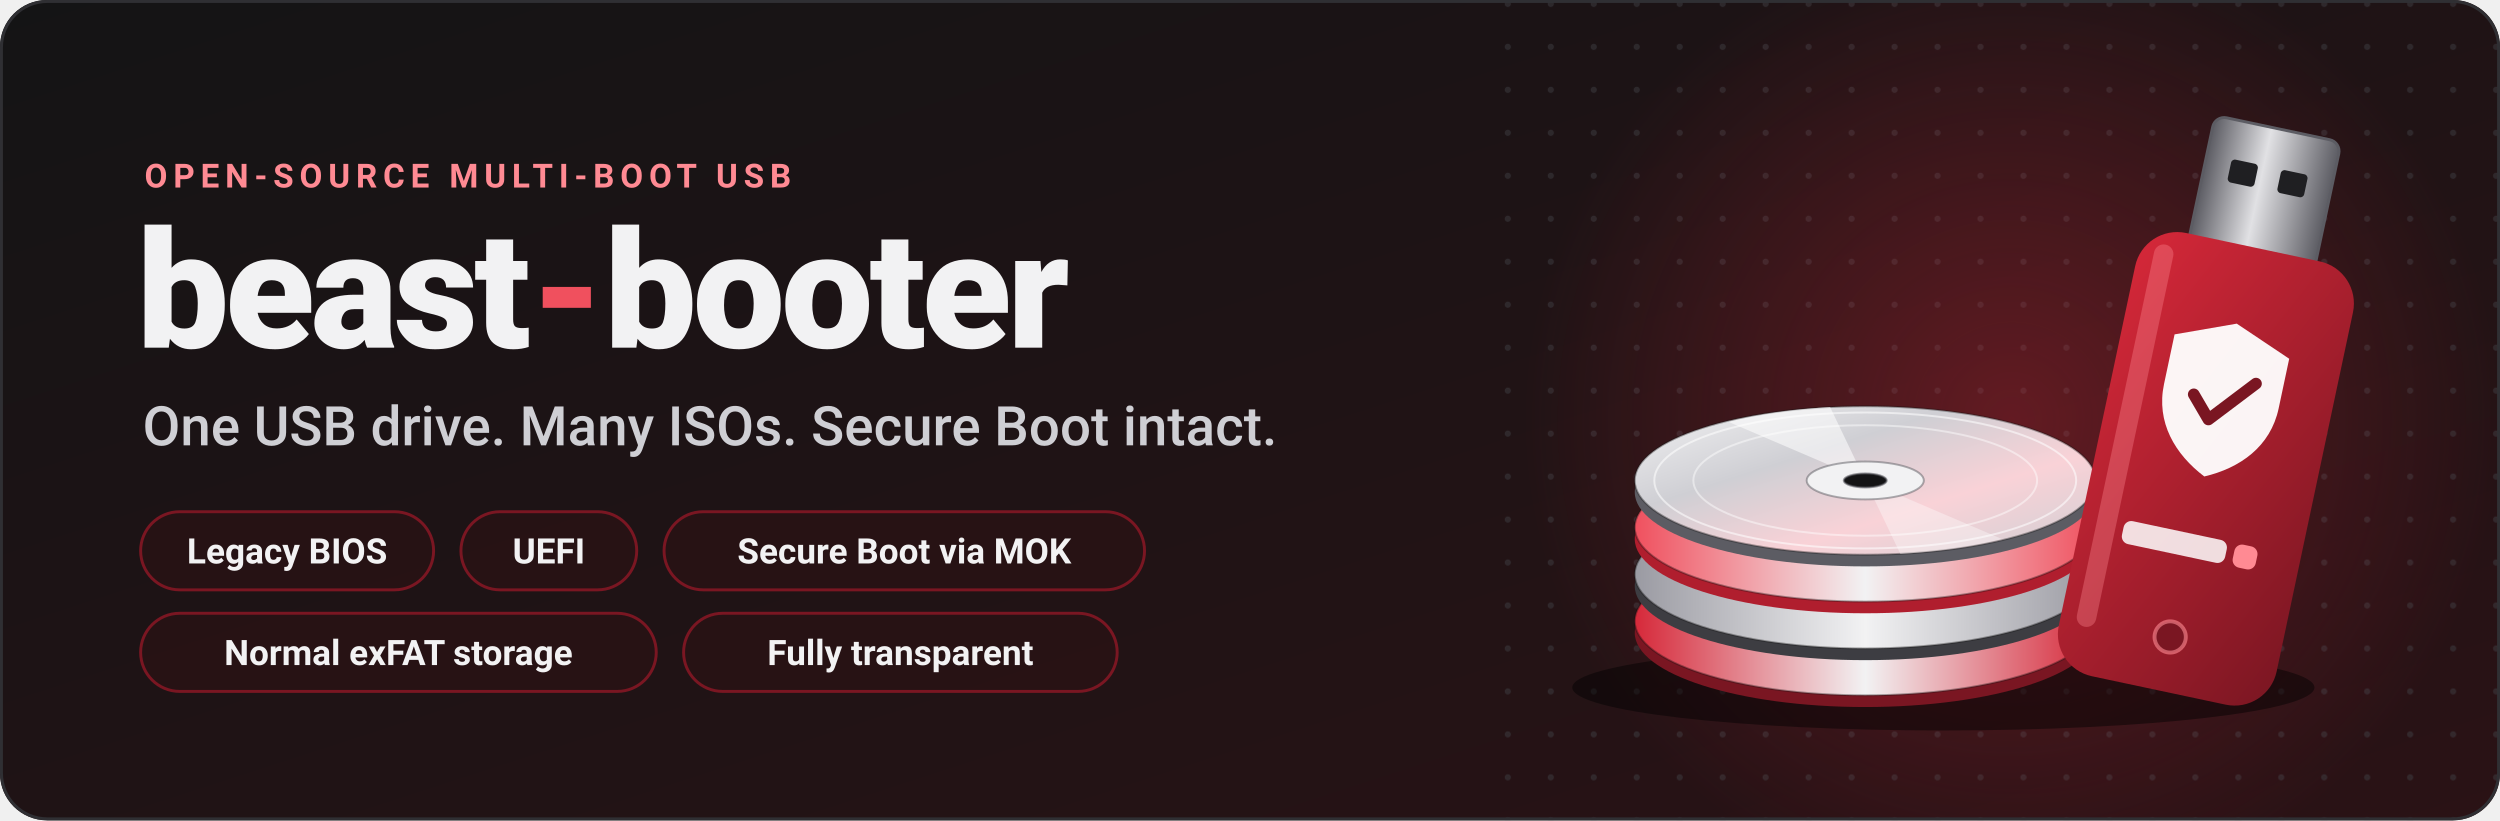
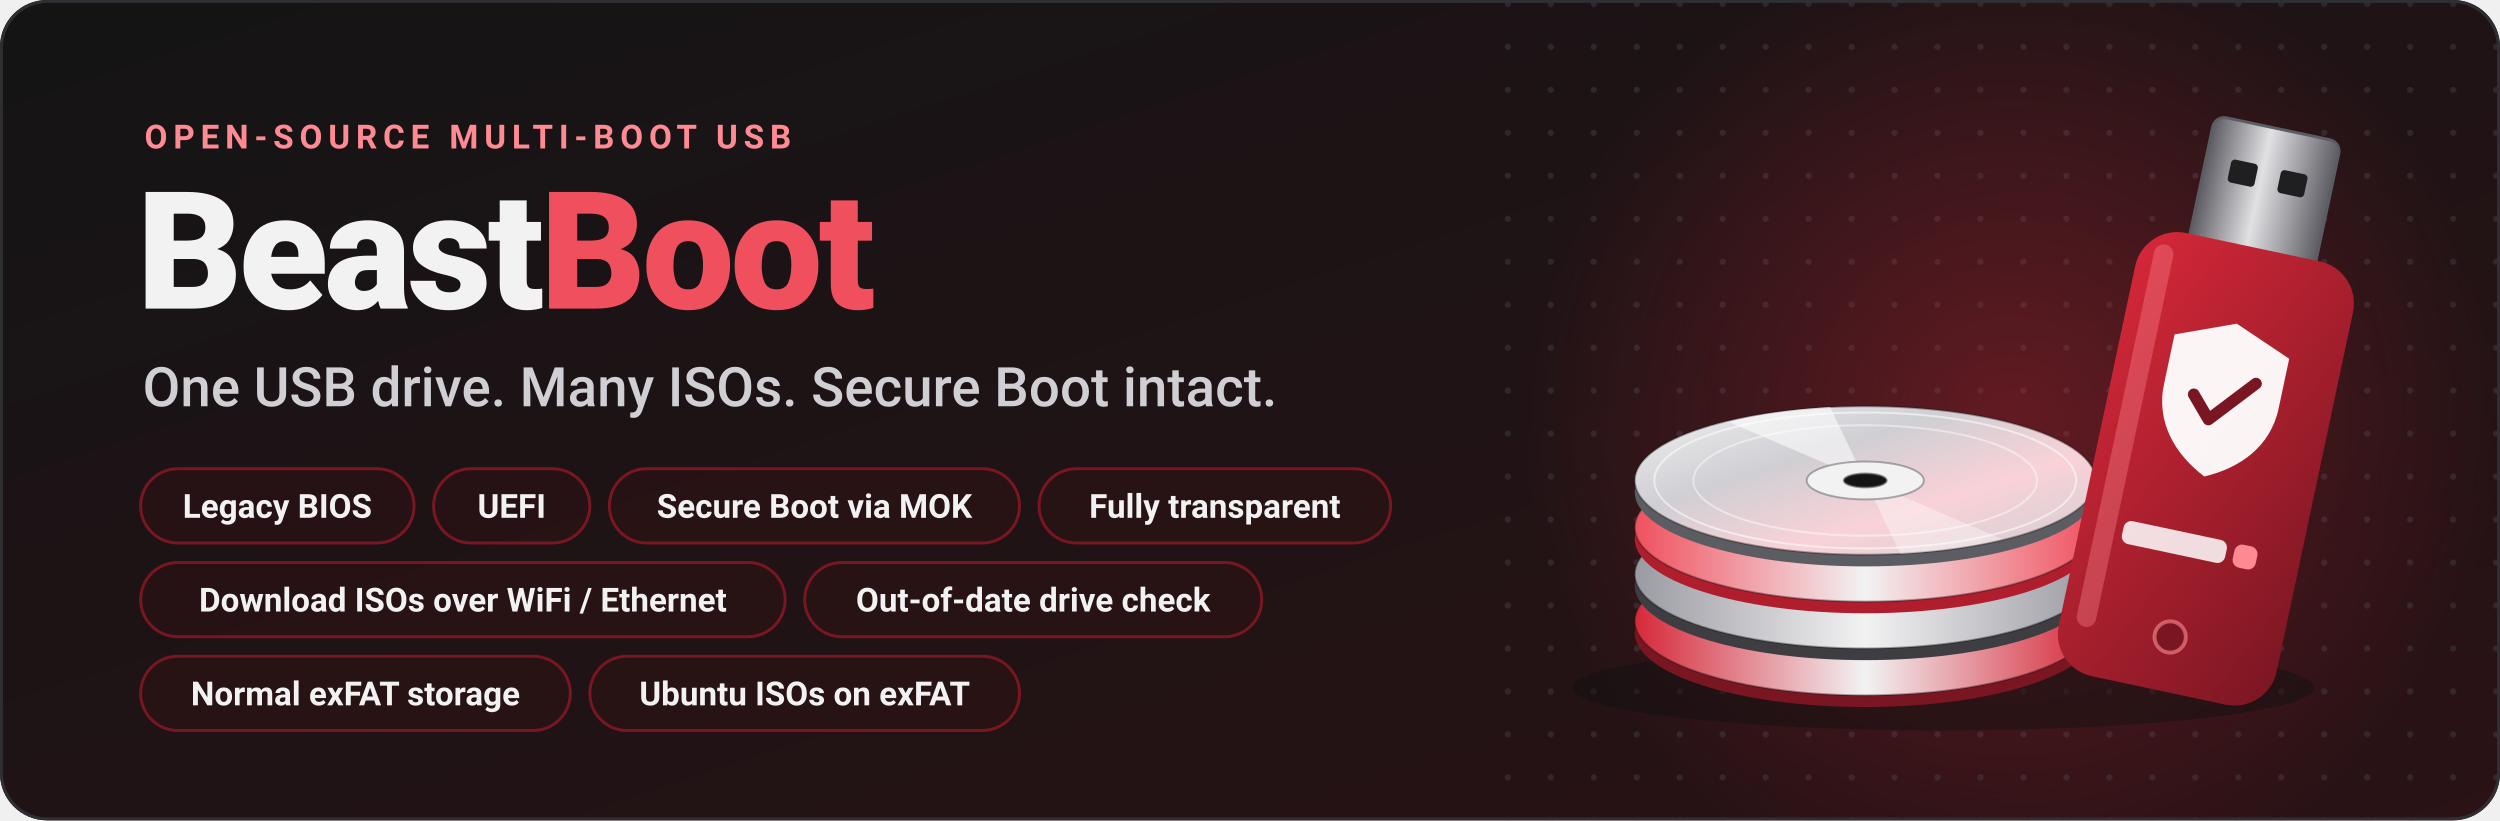
<svg xmlns="http://www.w3.org/2000/svg" width="1280" height="420" viewBox="0 0 1280 420" role="img" aria-labelledby="t d">
  <defs>
    <style>text{font-family:system-ui, -apple-system, 'Segoe UI', Roboto, 'Helvetica Neue', Helvetica, Arial, 'Noto Sans', 'Liberation Sans', sans-serif}</style>
    <linearGradient id="bg" x1="0" y1="0" x2="1" y2="1">
      <stop offset="0" stop-color="#141415" />
      <stop offset="1" stop-color="#2A1215" />
    </linearGradient>
    <radialGradient id="glow" cx="0.5" cy="0.5" r="0.5">
      <stop offset="0" stop-color="#D62839" stop-opacity="0.36" />
      <stop offset="1" stop-color="#D62839" stop-opacity="0" />
    </radialGradient>
    <linearGradient id="face" x1="0" y1="0" x2="1" y2="1">
      <stop offset="0" stop-color="#F2F2F3" />
      <stop offset="0.35" stop-color="#CFCFD4" />
      <stop offset="0.65" stop-color="#F9D2D7" />
      <stop offset="1" stop-color="#CFCFD4" />
    </linearGradient>
    <linearGradient id="tint0" x1="0" y1="0" x2="1" y2="0">
      <stop offset="0" stop-color="#D62839" />
      <stop offset="0.5" stop-color="#F2F2F3" />
      <stop offset="1" stop-color="#D62839" />
    </linearGradient>
    <linearGradient id="tint1" x1="0" y1="0" x2="1" y2="0">
      <stop offset="0" stop-color="#9A9AA2" />
      <stop offset="0.5" stop-color="#F2F2F3" />
      <stop offset="1" stop-color="#9A9AA2" />
    </linearGradient>
    <linearGradient id="tint2" x1="0" y1="0" x2="1" y2="0">
      <stop offset="0" stop-color="#F0505E" />
      <stop offset="0.5" stop-color="#F2F2F3" />
      <stop offset="1" stop-color="#F0505E" />
    </linearGradient>
    <linearGradient id="body" x1="0" y1="0" x2="1" y2="1">
      <stop offset="0" stop-color="#D62839" />
      <stop offset="1" stop-color="#7A1622" />
    </linearGradient>
    <linearGradient id="metal" x1="0" y1="0" x2="1" y2="0">
      <stop offset="0" stop-color="#5C5C63" />
      <stop offset="0.45" stop-color="#E1E1E4" />
      <stop offset="1" stop-color="#5C5C63" />
    </linearGradient>
    <pattern id="dots" width="22" height="22" patternUnits="userSpaceOnUse">
      <circle cx="2" cy="2" r="1.6" fill="#3D3D42" />
    </pattern>
    <clipPath id="card">
      <rect width="1280" height="420" rx="24" />
    </clipPath>
  </defs>
  <g clip-path="url(#card)">
    <rect width="1280" height="420" fill="url(#bg)" />
    <rect x="760" y="0" width="520" height="420" fill="url(#dots)" opacity="0.5" />
    <circle cx="1030" cy="215" r="250" fill="url(#glow)" />
  </g>
  <rect x="0.75" y="0.75" width="1278.5" height="418.5" rx="23.5" fill="none" stroke="#2F2F33" stroke-width="1.5" />
-   <text x="74" y="96" font-size="17" font-weight="700" letter-spacing="3" fill="#FF8A93">OPEN-SOURCE MULTI-BOOT USB</text>
-   <text x="70" y="178" font-size="84" font-weight="800" letter-spacing="-2" fill="#F2F2F3">beast<tspan fill="#F0505E">-</tspan>booter</text>
-   <text x="73" y="228" font-size="28" font-weight="500" fill="#CFCFD4">One USB drive. Many ISOs. Secure Boot intact.</text>
-   <rect x="72" y="262" width="150" height="40" rx="20" fill="#2A1215" fill-opacity="0.75" stroke="#7A1622" stroke-width="1.5" />
-   <text x="147" y="288.5" font-size="18" font-weight="600" text-anchor="middle" fill="#F2F2F3">Legacy BIOS</text>
-   <rect x="236" y="262" width="90" height="40" rx="20" fill="#2A1215" fill-opacity="0.75" stroke="#7A1622" stroke-width="1.5" />
-   <text x="281" y="288.5" font-size="18" font-weight="600" text-anchor="middle" fill="#F2F2F3">UEFI</text>
-   <rect x="340" y="262" width="246" height="40" rx="20" fill="#2A1215" fill-opacity="0.75" stroke="#7A1622" stroke-width="1.5" />
-   <text x="463" y="288.5" font-size="18" font-weight="600" text-anchor="middle" fill="#F2F2F3">Secure Boot via MOK</text>
-   <rect x="72" y="314" width="264" height="40" rx="20" fill="#2A1215" fill-opacity="0.75" stroke="#7A1622" stroke-width="1.5" />
-   <text x="204" y="340.5" font-size="18" font-weight="600" text-anchor="middle" fill="#F2F2F3">Normal exFAT storage</text>
-   <rect x="350" y="314" width="222" height="40" rx="20" fill="#2A1215" fill-opacity="0.75" stroke="#7A1622" stroke-width="1.5" />
-   <text x="461" y="340.5" font-size="18" font-weight="600" text-anchor="middle" fill="#F2F2F3">Fully transparent</text>
-   <ellipse cx="995" cy="352" rx="190" ry="22" fill="#000000" opacity="0.45" />
+   <text x="74" y="76" font-size="17" font-weight="700" letter-spacing="3" fill="#FF8A93">OPEN-SOURCE MULTI-BOOT USB</text>
+   <text x="70" y="158" font-size="84" font-weight="800" letter-spacing="-2" fill="#F2F2F3">Beast<tspan dx="-2" fill="#F0505E">Boot</tspan>
+   </text>
+   <text x="73" y="208" font-size="28" font-weight="500" fill="#CFCFD4">One USB drive. Many ISOs. Secure Boot intact.</text>
+   <rect x="72" y="240" width="140" height="38" rx="19" fill="#2A1215" fill-opacity="0.75" stroke="#7A1622" stroke-width="1.5" />
+   <text x="142" y="265.12" font-size="17" font-weight="600" text-anchor="middle" fill="#F2F2F3">Legacy BIOS</text>
+   <rect x="222" y="240" width="80" height="38" rx="19" fill="#2A1215" fill-opacity="0.75" stroke="#7A1622" stroke-width="1.5" />
+   <text x="262" y="265.12" font-size="17" font-weight="600" text-anchor="middle" fill="#F2F2F3">UEFI</text>
+   <rect x="312" y="240" width="210" height="38" rx="19" fill="#2A1215" fill-opacity="0.75" stroke="#7A1622" stroke-width="1.5" />
+   <text x="417" y="265.12" font-size="17" font-weight="600" text-anchor="middle" fill="#F2F2F3">Secure Boot via MOK</text>
+   <rect x="532" y="240" width="180" height="38" rx="19" fill="#2A1215" fill-opacity="0.75" stroke="#7A1622" stroke-width="1.5" />
+   <text x="622" y="265.12" font-size="17" font-weight="600" text-anchor="middle" fill="#F2F2F3">Fully transparent</text>
+   <rect x="72" y="288" width="330" height="38" rx="19" fill="#2A1215" fill-opacity="0.75" stroke="#7A1622" stroke-width="1.5" />
+   <text x="237" y="313.12" font-size="17" font-weight="600" text-anchor="middle" fill="#F2F2F3">Download ISOs over WiFi / Ethernet</text>
+   <rect x="412" y="288" width="234" height="38" rx="19" fill="#2A1215" fill-opacity="0.75" stroke="#7A1622" stroke-width="1.5" />
+   <text x="529" y="313.12" font-size="17" font-weight="600" text-anchor="middle" fill="#F2F2F3">Out-of-date drive check</text>
+   <rect x="72" y="336" width="220" height="38" rx="19" fill="#2A1215" fill-opacity="0.75" stroke="#7A1622" stroke-width="1.5" />
+   <text x="182" y="361.12" font-size="17" font-weight="600" text-anchor="middle" fill="#F2F2F3">Normal exFAT storage</text>
+   <rect x="302" y="336" width="220" height="38" rx="19" fill="#2A1215" fill-opacity="0.75" stroke="#7A1622" stroke-width="1.5" />
+   <text x="412" y="361.12" font-size="17" font-weight="600" text-anchor="middle" fill="#F2F2F3">Ubuntu ISOs on exFAT</text>
+   <ellipse cx="995" cy="352" rx="190" ry="22" fill="#0F0F10" opacity="0.45" />
  <ellipse cx="955" cy="324" rx="118" ry="38" fill="#7A1622" />
  <ellipse cx="955" cy="318" rx="118" ry="38" fill="url(#tint0)" stroke="#0F0F10" stroke-opacity="0.35" stroke-width="1" />
  <ellipse cx="955" cy="300" rx="118" ry="38" fill="#3D3D42" />
  <ellipse cx="955" cy="294" rx="118" ry="38" fill="url(#tint1)" stroke="#0F0F10" stroke-opacity="0.35" stroke-width="1" />
  <ellipse cx="955" cy="276" rx="118" ry="38" fill="#B01E2E" />
  <ellipse cx="955" cy="270" rx="118" ry="38" fill="url(#tint2)" stroke="#0F0F10" stroke-opacity="0.35" stroke-width="1" />
  <ellipse cx="955" cy="252" rx="118" ry="38" fill="#5C5C63" />
  <ellipse cx="955" cy="246" rx="118" ry="38" fill="url(#face)" stroke="#0F0F10" stroke-opacity="0.35" stroke-width="1" />
  <ellipse cx="955" cy="246" rx="108" ry="34.8" fill="none" stroke="#FFFFFF" stroke-opacity="0.55" stroke-width="1" />
  <ellipse cx="955" cy="246" rx="88" ry="28.3" fill="none" stroke="#FFFFFF" stroke-opacity="0.45" stroke-width="1" />
  <path d="M955 246 L885 216 A118 38 0 0 1 937 208.4 Z" fill="#FFFFFF" opacity="0.55" />
  <path d="M955 246 L1025 276 A118 38 0 0 1 973 283.6 Z" fill="#FFFFFF" opacity="0.35" />
  <ellipse cx="955" cy="246" rx="30" ry="9.7" fill="#F2F2F3" stroke="#5C5C63" stroke-opacity="0.5" stroke-width="1" />
  <ellipse cx="955" cy="246" rx="11" ry="3.6" fill="#141415" stroke="#5C5C63" stroke-opacity="0.6" stroke-width="1" />
  <g transform="translate(-4 8) rotate(12 1135 215)">
    <rect x="1104" y="54" width="66" height="70" rx="6" fill="url(#metal)" stroke="#5C5C63" stroke-width="1.5" />
    <rect x="1117" y="74" width="14" height="12" rx="2" fill="#1F1F22" />
    <rect x="1143" y="74" width="14" height="12" rx="2" fill="#1F1F22" />
    <rect x="1080" y="116" width="114" height="232" rx="22" fill="url(#body)" />
    <rect x="1088" y="124" width="10" height="200" rx="5" fill="#FF8A93" opacity="0.35" />
    <path d="M1137 156 L1167 168 V194 C1167 214 1154 228 1137 236 C1120 228 1107 214 1107 194 V168 Z" fill="#FFFFFF" opacity="0.95" />
    <path d="M1123 196 L1133 207 L1153 184" fill="none" stroke="#7A1622" stroke-width="6" stroke-linecap="round" stroke-linejoin="round" />
    <rect x="1102" y="266" width="54" height="12" rx="4" fill="#FFFFFF" opacity="0.85" />
    <rect x="1160" y="266" width="12" height="12" rx="4" fill="#FF8A93" />
    <circle cx="1137" cy="320" r="8" fill="#7A1622" stroke="#FF8A93" stroke-opacity="0.6" stroke-width="2" />
  </g>
</svg>
